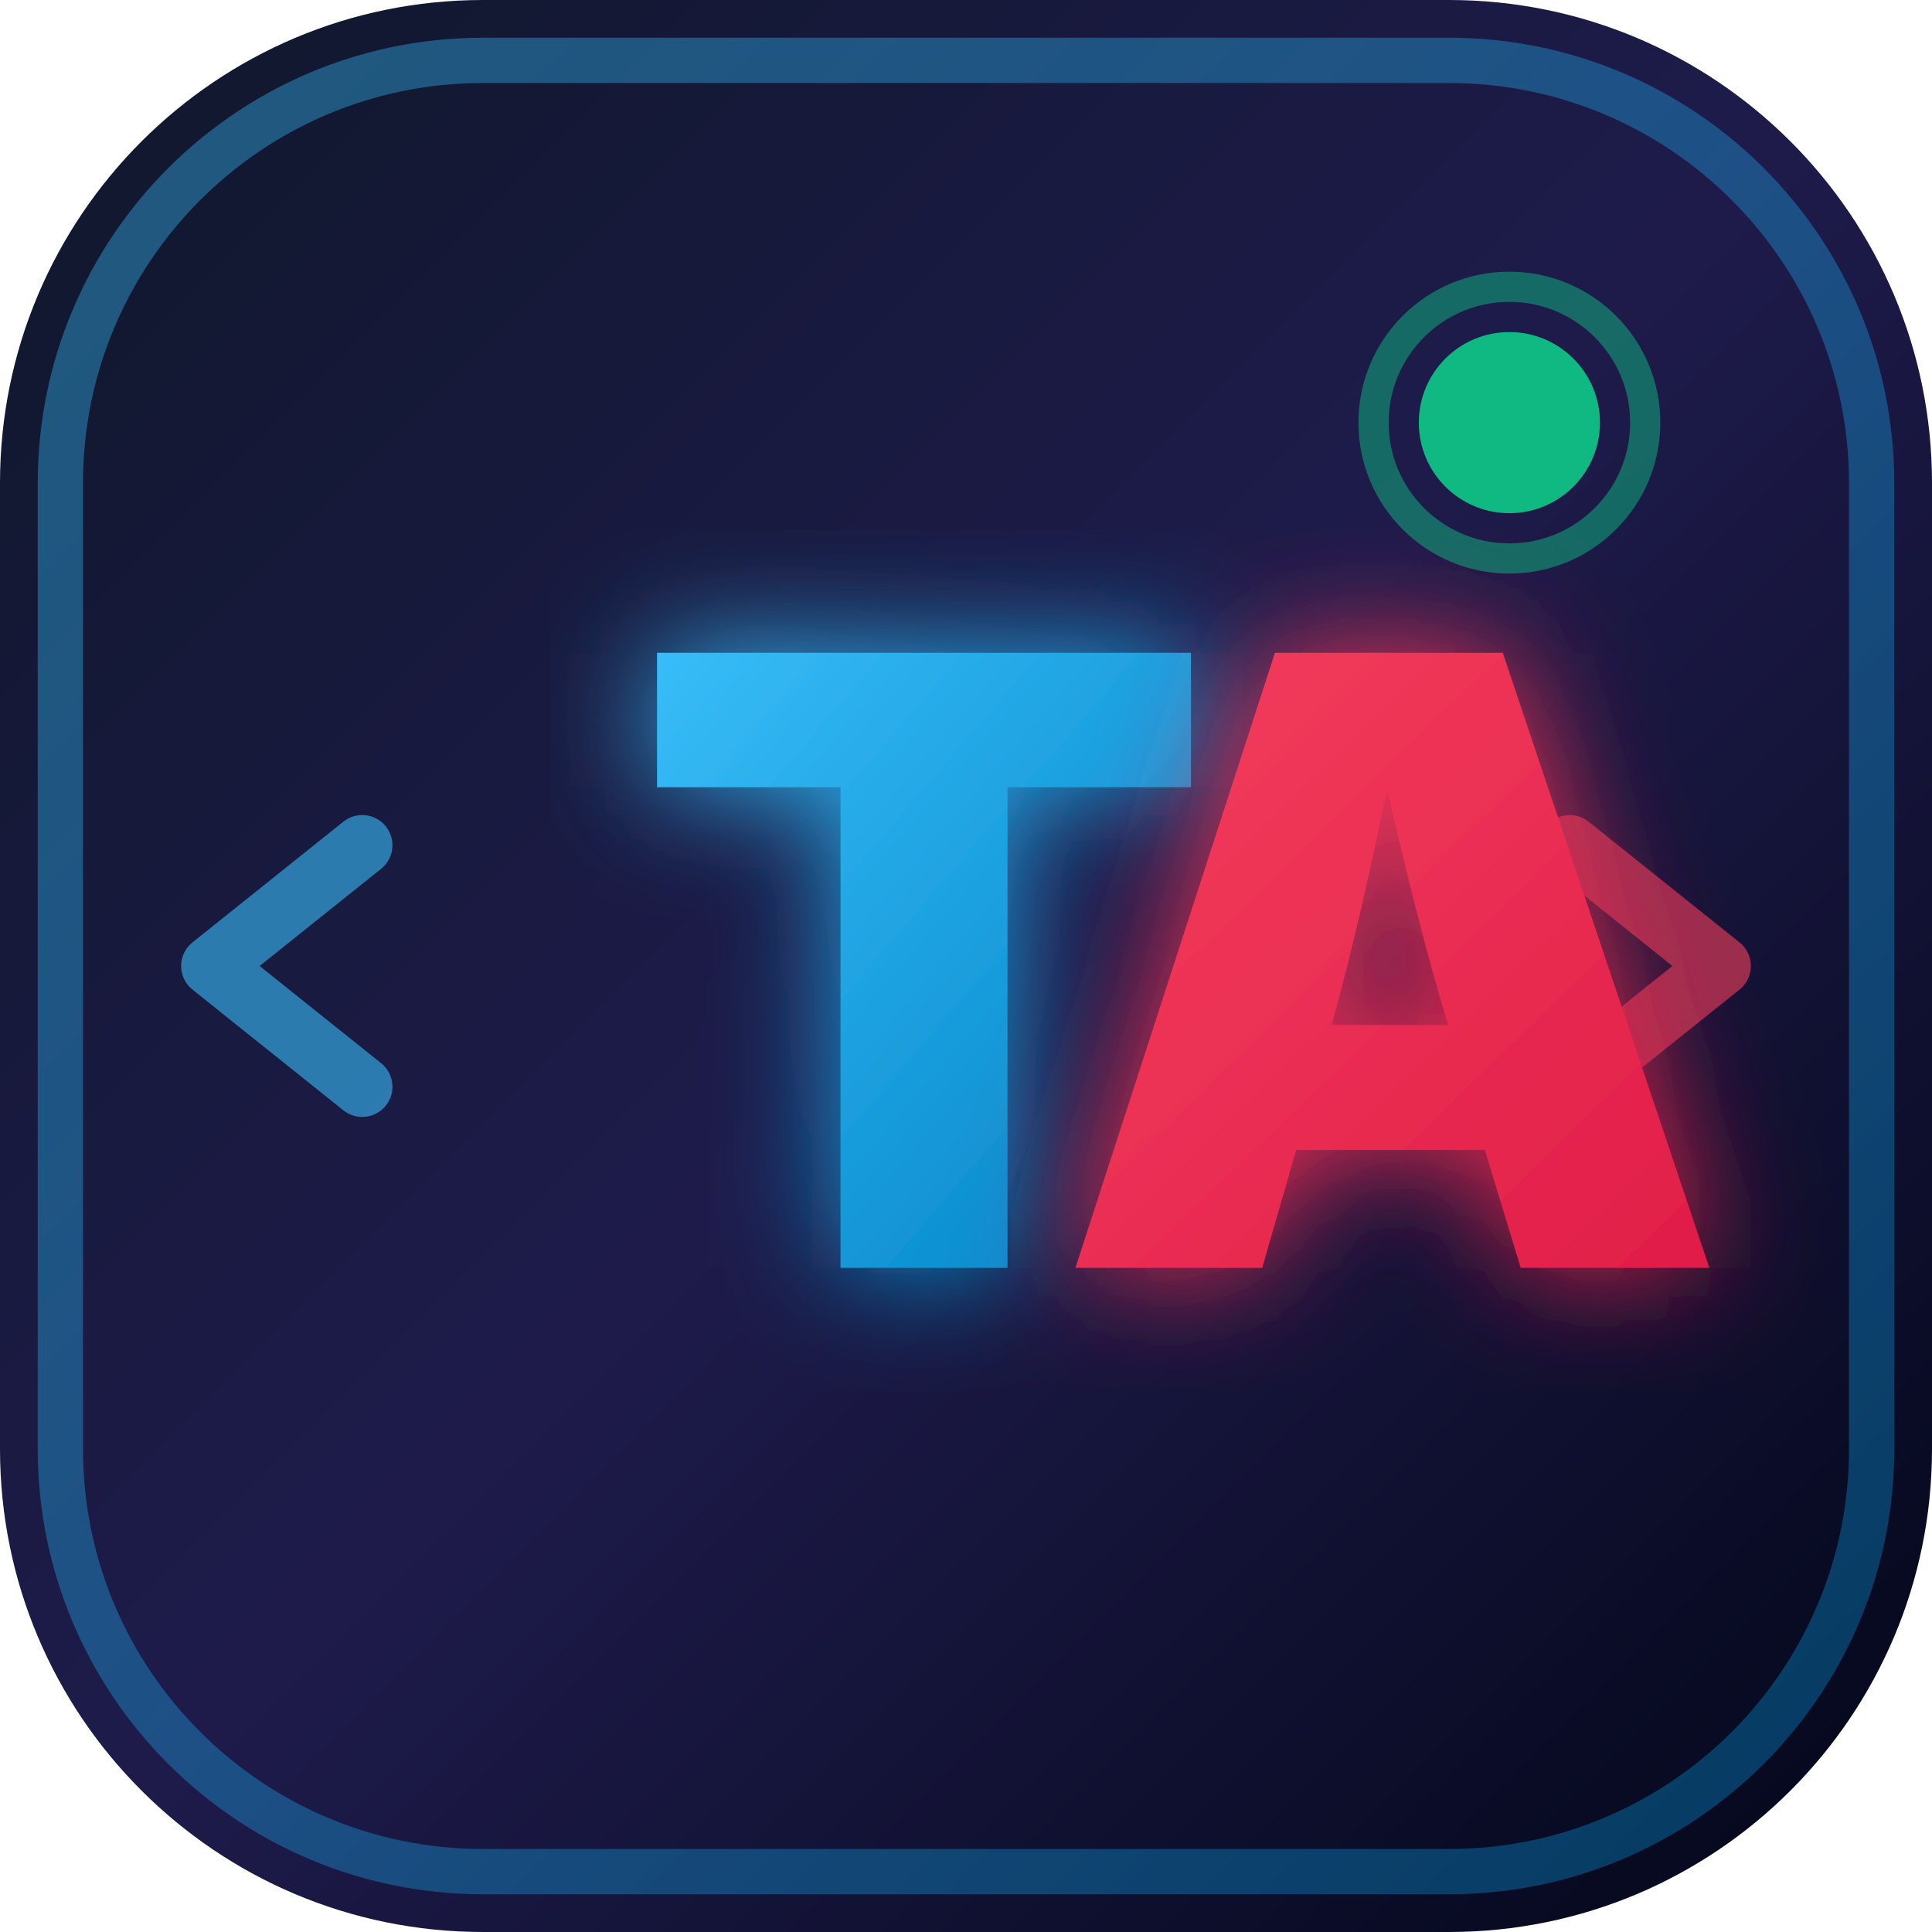
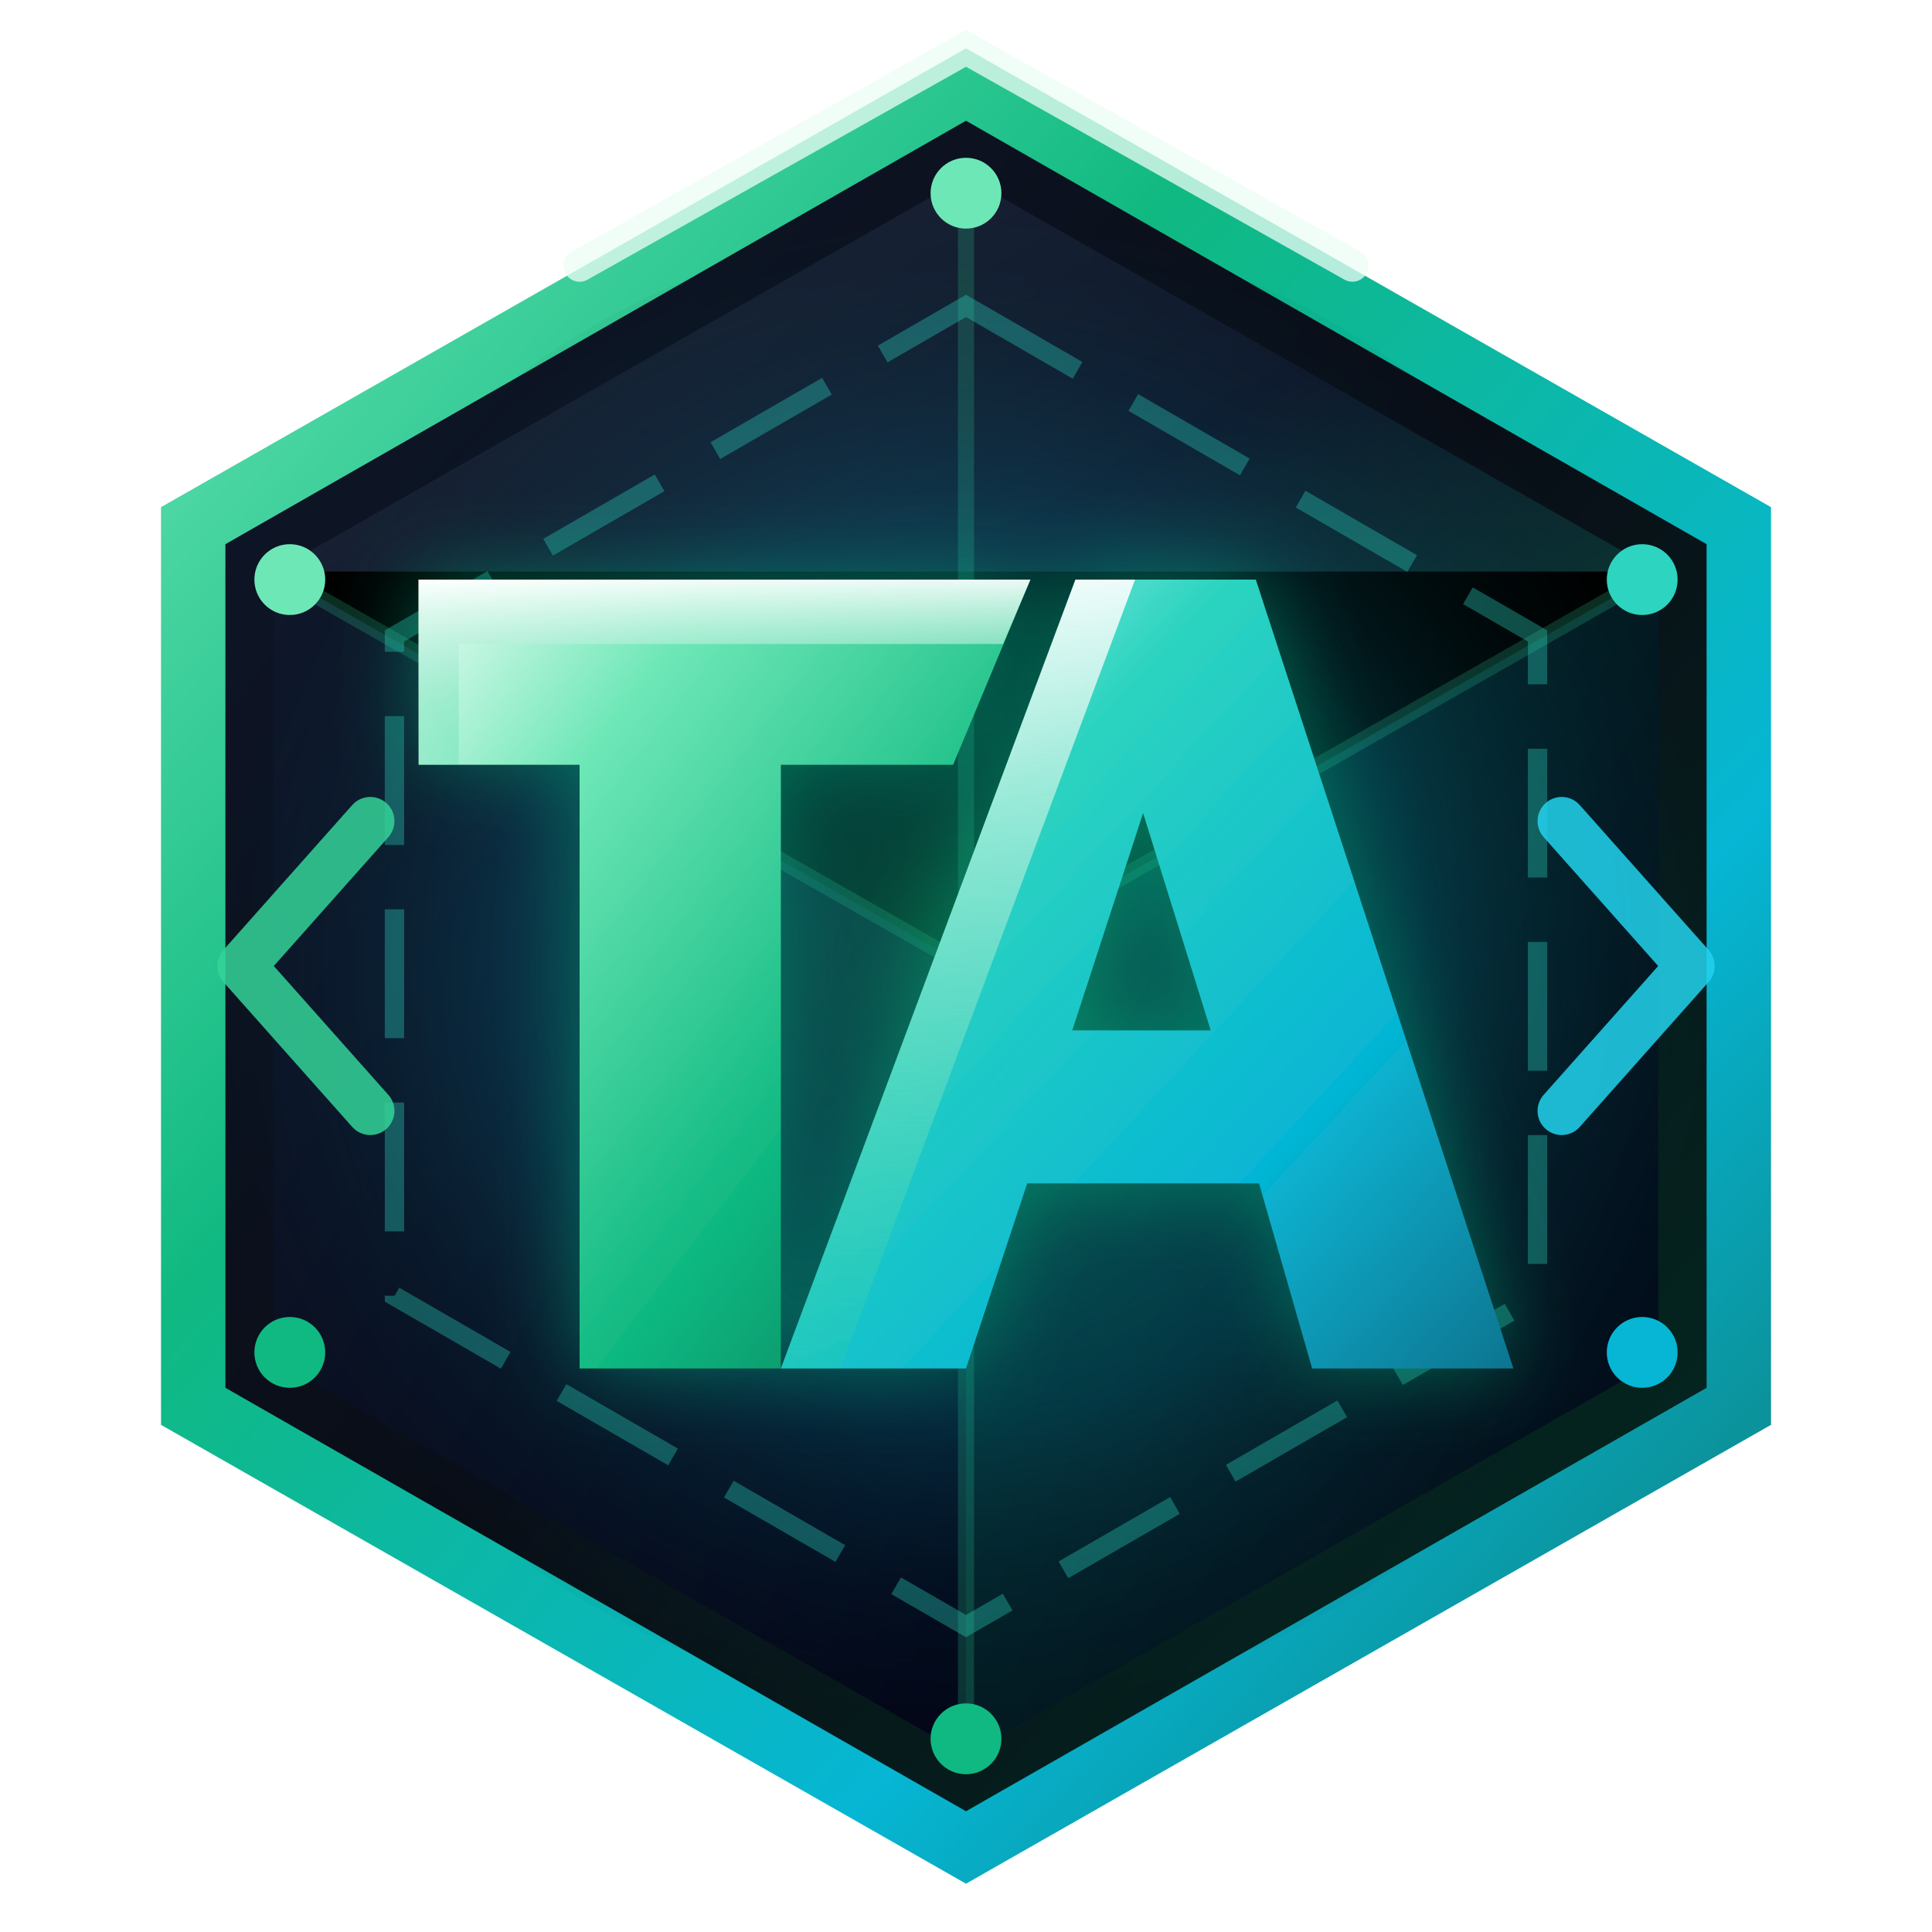
- <svg xmlns="http://www.w3.org/2000/svg" viewBox="0 0 64 64" width="64" height="64">
+ <svg xmlns="http://www.w3.org/2000/svg" viewBox="0 0 120 120" width="120" height="120">
  <defs>
-     <linearGradient id="bgGrad" x1="0%" y1="0%" x2="100%" y2="100%">
+     <linearGradient id="armorRim" x1="0%" y1="0%" x2="100%" y2="100%">
+       <stop offset="0%" stop-color="#6ee7b7" />
+       <stop offset="35%" stop-color="#10b981" />
+       <stop offset="70%" stop-color="#06b6d4" />
+       <stop offset="100%" stop-color="#0f766e" />
+     </linearGradient>
+     <linearGradient id="armorDark" x1="0%" y1="0%" x2="100%" y2="100%">
      <stop offset="0%" stop-color="#0f172a" />
-       <stop offset="50%" stop-color="#1e1b4b" />
+       <stop offset="50%" stop-color="#090d16" />
+       <stop offset="100%" stop-color="#022c22" />
+     </linearGradient>
+     <linearGradient id="cubeTop" x1="0%" y1="0%" x2="100%" y2="100%">
+       <stop offset="0%" stop-color="#1e293b" />
+       <stop offset="50%" stop-color="#0f172a" />
+       <stop offset="100%" stop-color="#064e3b" />
+     </linearGradient>
+     <linearGradient id="cubeLeft" x1="0%" y1="0%" x2="100%" y2="100%">
+       <stop offset="0%" stop-color="#0f172a" />
      <stop offset="100%" stop-color="#020617" />
    </linearGradient>
-     <linearGradient id="primaryGrad" x1="0%" y1="0%" x2="100%" y2="100%">
-       <stop offset="0%" stop-color="#38bdf8" />
-       <stop offset="100%" stop-color="#0284c7" />
+     <linearGradient id="cubeRight" x1="0%" y1="0%" x2="100%" y2="100%">
+       <stop offset="0%" stop-color="#042f2e" />
+       <stop offset="100%" stop-color="#020617" />
    </linearGradient>
-     <linearGradient id="accentGrad" x1="0%" y1="0%" x2="100%" y2="100%">
-       <stop offset="0%" stop-color="#f43f5e" />
-       <stop offset="100%" stop-color="#e11d48" />
+     <radialGradient id="coreGlow" cx="50%" cy="50%" r="55%">
+       <stop offset="0%" stop-color="#10b981" stop-opacity="0.45" />
+       <stop offset="55%" stop-color="#06b6d4" stop-opacity="0.18" />
+       <stop offset="100%" stop-color="#000000" stop-opacity="0" />
+     </radialGradient>
+     <linearGradient id="tBlade" x1="0%" y1="0%" x2="100%" y2="100%">
+       <stop offset="0%" stop-color="#ecfdf5" />
+       <stop offset="25%" stop-color="#6ee7b7" />
+       <stop offset="65%" stop-color="#10b981" />
+       <stop offset="100%" stop-color="#047857" />
    </linearGradient>
-     <filter id="glow" x="-20%" y="-20%" width="140%" height="140%">
-       <feGaussianBlur stdDeviation="2" result="blur" />
-       <feComposite in="SourceGraphic" in2="blur" operator="over" />
+     <linearGradient id="aBlade" x1="0%" y1="0%" x2="100%" y2="100%">
+       <stop offset="0%" stop-color="#cffafe" />
+       <stop offset="30%" stop-color="#2dd4bf" />
+       <stop offset="70%" stop-color="#06b6d4" />
+       <stop offset="100%" stop-color="#0e7490" />
+     </linearGradient>
+     <linearGradient id="specular" x1="0%" y1="0%" x2="0%" y2="100%">
+       <stop offset="0%" stop-color="#ffffff" stop-opacity="0.9" />
+       <stop offset="100%" stop-color="#34d399" stop-opacity="0.2" />
+     </linearGradient>
+     <filter id="cyberShadow" x="-20%" y="-20%" width="140%" height="140%">
+       <feDropShadow dx="0" dy="4" stdDeviation="3.5" flood-color="#000000" flood-opacity="0.75" />
+       <feDropShadow dx="0" dy="0" stdDeviation="2.5" flood-color="#10b981" flood-opacity="0.45" />
    </filter>
  </defs>
-   <rect width="64" height="64" rx="16" fill="url(#bgGrad)" />
-   <rect width="60" height="60" x="2" y="2" rx="14" fill="none" stroke="url(#primaryGrad)" stroke-width="1.5" stroke-opacity="0.4" />
-   <path d="M12 28 L7 32 L12 36" fill="none" stroke="#38bdf8" stroke-width="2" stroke-linecap="round" stroke-linejoin="round" opacity="0.6" />
-   <path d="M52 28 L57 32 L52 36" fill="none" stroke="#f43f5e" stroke-width="2" stroke-linecap="round" stroke-linejoin="round" opacity="0.6" />
-   <text x="21" y="42" font-family="system-ui, -apple-system, sans-serif" font-size="28" font-weight="900" fill="url(#primaryGrad)" filter="url(#glow)">T</text>
-   <text x="35" y="42" font-family="system-ui, -apple-system, sans-serif" font-size="28" font-weight="900" fill="url(#accentGrad)" filter="url(#glow)">A</text>
-   <circle cx="50" cy="14" r="3" fill="#10b981" />
-   <circle cx="50" cy="14" r="4.5" fill="none" stroke="#10b981" stroke-width="1" opacity="0.5" />
+   <polygon points="60,3 110,31.5 110,88.5 60,117 10,88.5 10,31.5" fill="url(#armorRim)" />
+   <polygon points="60,7.5 106,33.8 106,86.2 60,112.5 14,86.2 14,33.8" fill="url(#armorDark)" />
+   <polygon points="60,11 103,35.5 60,60 17,35.5" fill="url(#cubeTop)" />
+   <polygon points="17,35.5 60,60 60,109 17,84.5" fill="url(#cubeLeft)" />
+   <polygon points="60,60 103,35.5 103,84.5 60,109" fill="url(#cubeRight)" />
+   <path d="M60 11 V60 M17 35.5 L60 60 L103 35.5 M60 60 V109" stroke="#34d399" stroke-width="1" stroke-opacity="0.22" />
+   <circle cx="60" cy="60" r="46" fill="url(#coreGlow)" />
+   <polygon points="60,19 95.5,39.5 95.5,80.5 60,101 24.5,80.5 24.5,39.5" fill="none" stroke="#2dd4bf" stroke-width="1.2" stroke-opacity="0.35" stroke-dasharray="8 4" />
+   <circle cx="60" cy="12" r="2.2" fill="#6ee7b7" />
+   <circle cx="102" cy="36" r="2.2" fill="#2dd4bf" />
+   <circle cx="102" cy="84" r="2.2" fill="#06b6d4" />
+   <circle cx="60" cy="108" r="2.2" fill="#10b981" />
+   <circle cx="18" cy="84" r="2.2" fill="#10b981" />
+   <circle cx="18" cy="36" r="2.2" fill="#6ee7b7" />
+   <path d="M23 51 L15 60 L23 69" fill="none" stroke="#34d399" stroke-width="3" stroke-linecap="round" stroke-linejoin="round" opacity="0.85" />
+   <path d="M97 51 L105 60 L97 69" fill="none" stroke="#22d3ee" stroke-width="3" stroke-linecap="round" stroke-linejoin="round" opacity="0.85" />
+   <g filter="url(#cyberShadow)">
+     <path d="M26 36 H64 L59.2 47.5 H48.5 V85 H36 V47.5 H26 Z" fill="url(#tBlade)" />
+     <path d="M26 36 H64 L62.3 40 H28.5 V47.5 H26 Z" fill="url(#specular)" />
+     <path fill-rule="evenodd" clip-rule="evenodd" d="M66.8 36 H78 L94 85 H81.5 L78.2 73.5 H63.8 L60 85 H48.5 L66.8 36 Z M71 50.5 L66.6 64 H75.2 L71 50.5 Z" fill="url(#aBlade)" />
+     <path d="M66.8 36 H70.5 L52.2 85 H48.5 L66.8 36 Z" fill="url(#specular)" />
+   </g>
+   <path d="M36 16.5 L60 3 L84 16.5" fill="none" stroke="#ecfdf5" stroke-width="2" stroke-linecap="round" opacity="0.75" />
</svg>
